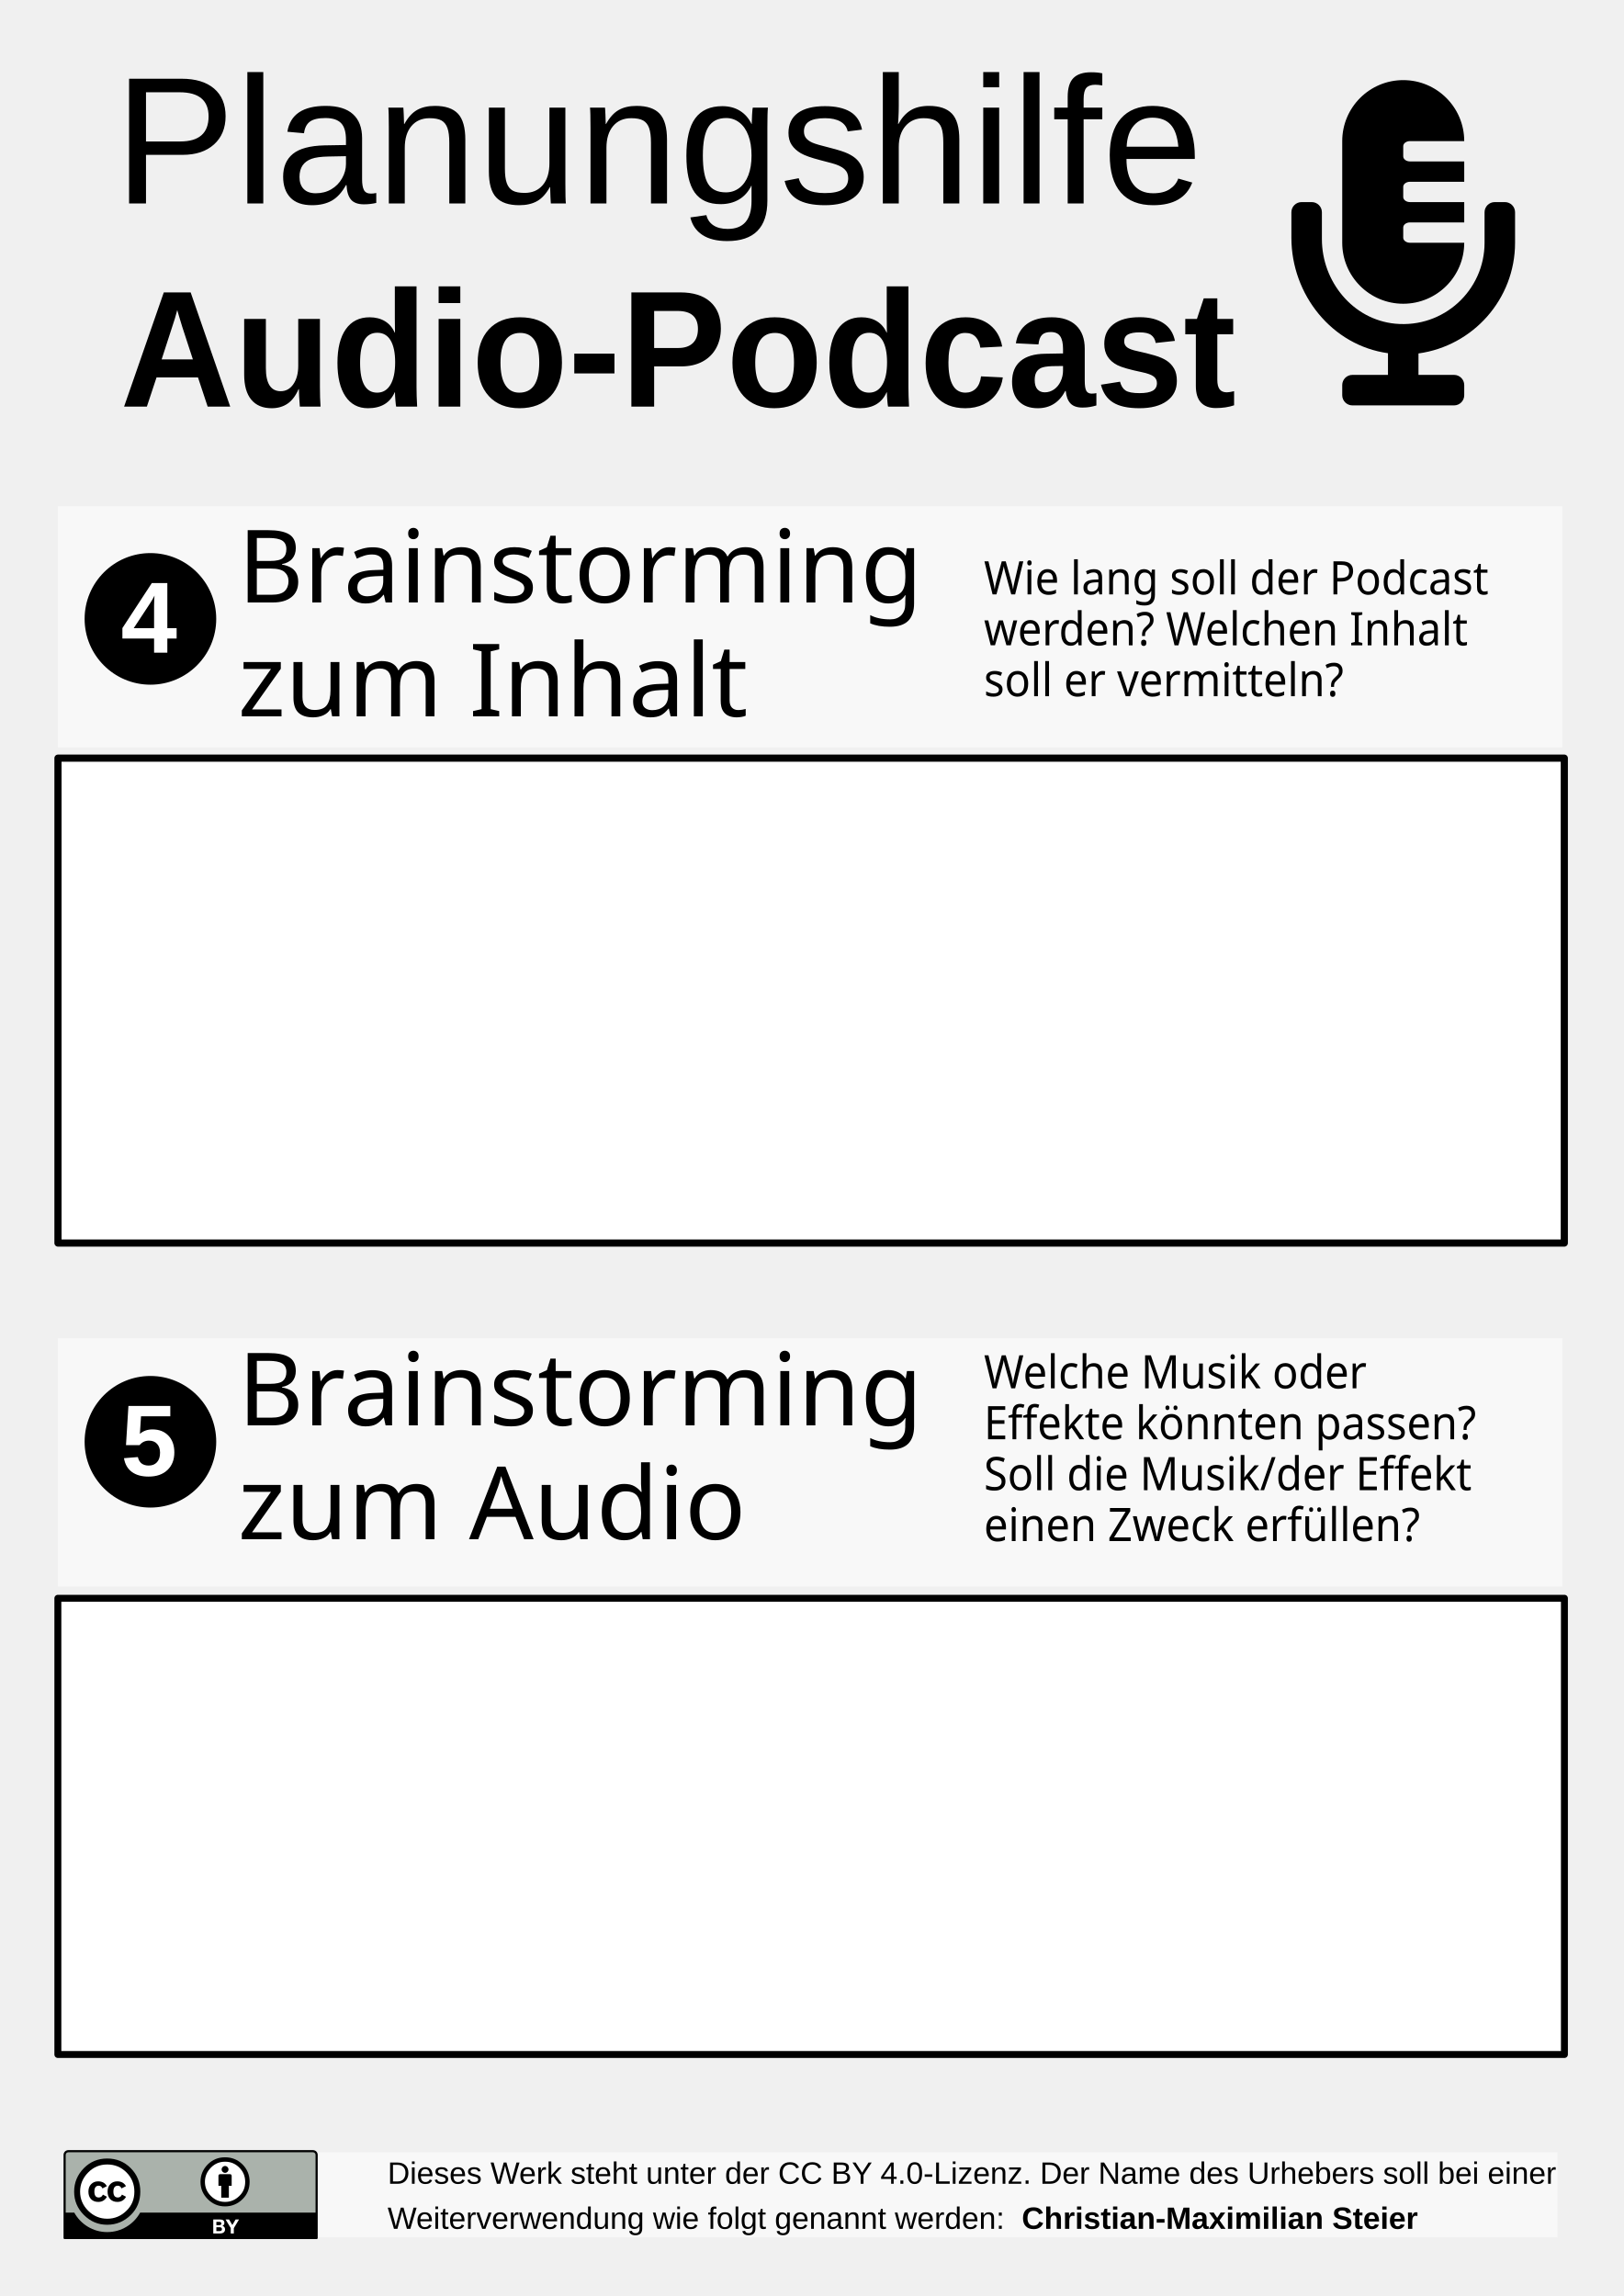
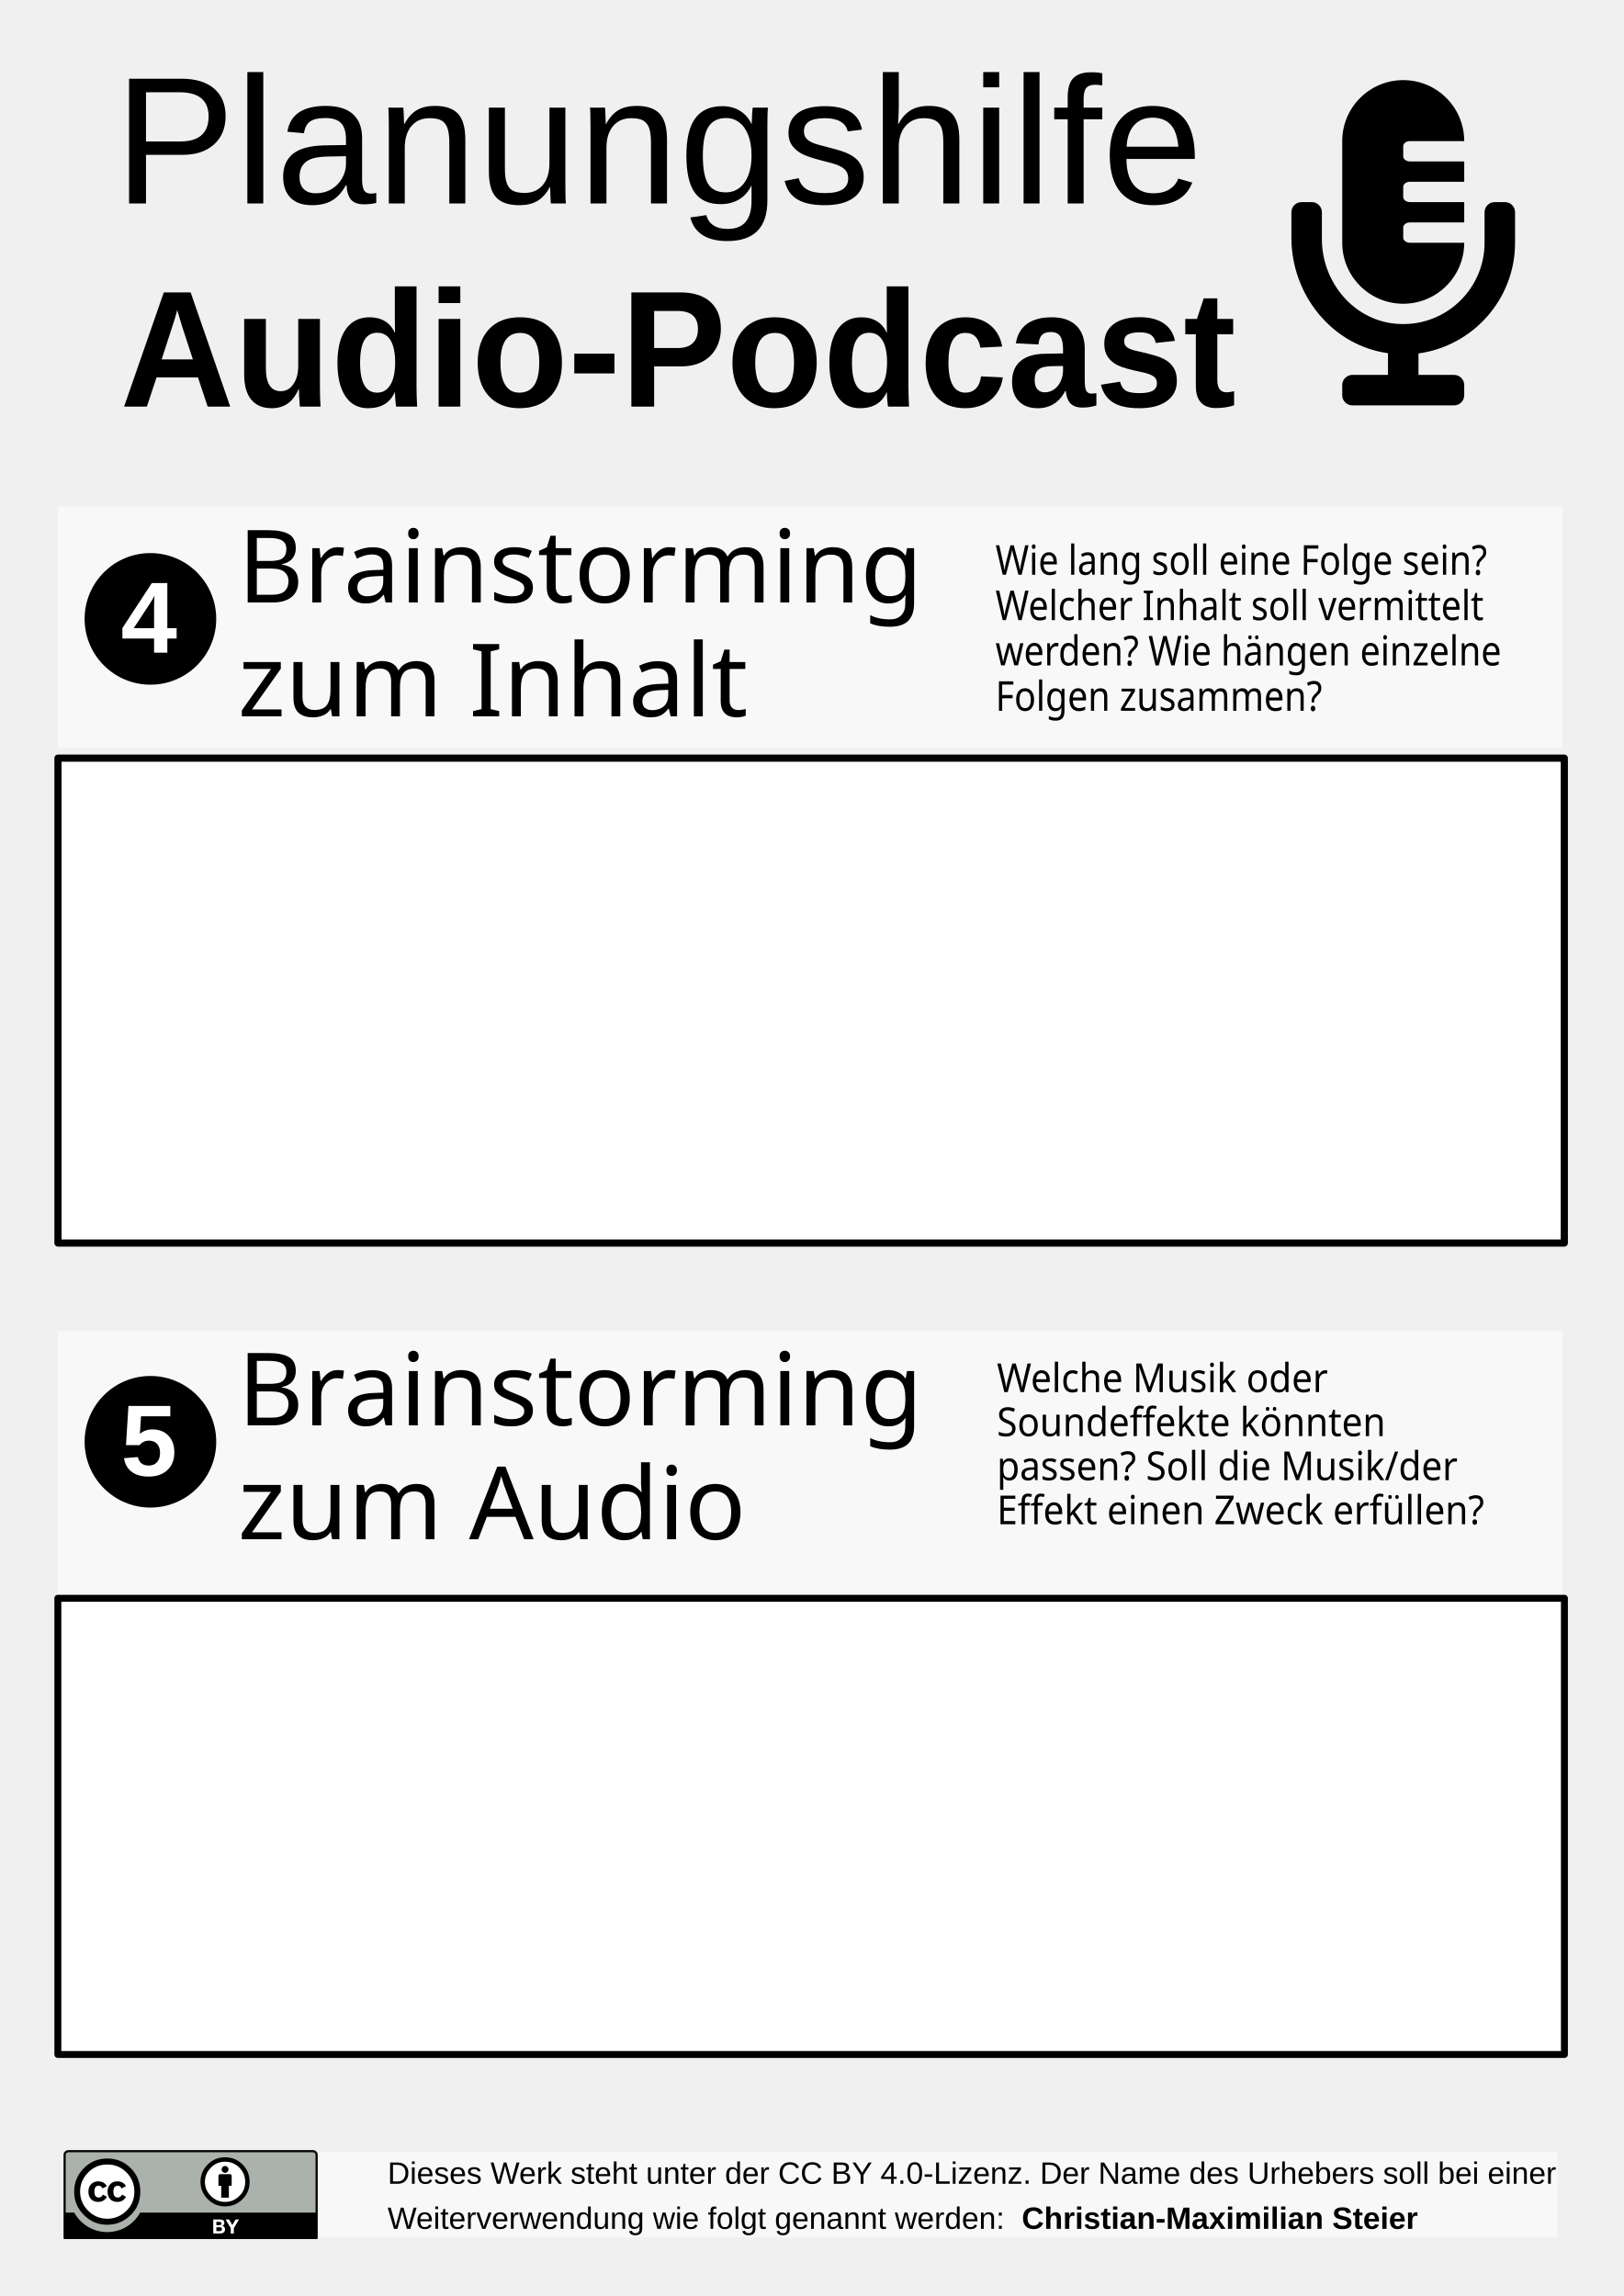
<svg xmlns="http://www.w3.org/2000/svg" viewBox="0 0 1122.52 1587.402" width="297mm" height="420mm" version="1.1" id="svg1216">
  <path id="path856-0-71-64-4-4-3" class="shp4" d="M 44.338,1487.976 H 1076.596 v 58.886 H 44.338 Z" style="opacity:0.502;fill:#ffffff;stroke-width:0.371" />
  <g transform="matrix(1.454983,0,0,1.454832,-216.2306,1486.543)" id="g260">
    <path id="path3817_1_" nodetypes="ccccccc" d="m 181.966,0.511 114.064,0.203 c 1.594,0 3.018,-0.236 3.018,3.181 l -0.14,37.567 H 179.087 V 3.754 c 0,-1.685 0.163,-3.244 2.878,-3.244 z" style="fill:#aab2ab" />
    <path d="m 297.296,0 h -116.229 c -1.247,0 -2.261,1.014 -2.261,2.261 v 39.497 c 0,0.282 0.229,0.51 0.511,0.51 h 119.73 c 0.282,0 0.511,-0.229 0.511,-0.51 V 2.261 C 299.558,1.014 298.543,0 297.296,0 Z M 181.067,1.021 h 116.229 c 0.684,0 1.24,0.556 1.24,1.239 0,0 0,15.948 0,27.45 h -83.344 c -3.045,5.506 -8.911,9.244 -15.644,9.244 -6.735,0 -12.6,-3.735 -15.644,-9.244 h -4.078 c 0,-11.501 0,-27.45 0,-27.45 1e-5,-0.684 0.556,-1.239 1.24,-1.239 z" id="path263" />
    <g enable-background="new    " id="g265">
      <path d="m 253.078,32.956 c 0.317,0 0.607,0.028 0.87,0.084 0.262,0.056 0.485,0.147 0.673,0.275 0.187,0.127 0.332,0.297 0.435,0.508 0.103,0.212 0.154,0.473 0.154,0.784 0,0.336 -0.076,0.615 -0.229,0.839 -0.152,0.225 -0.379,0.407 -0.678,0.551 0.412,0.118 0.72,0.325 0.923,0.621 0.203,0.296 0.305,0.652 0.305,1.069 0,0.336 -0.065,0.627 -0.196,0.873 -0.131,0.245 -0.308,0.446 -0.528,0.602 -0.222,0.156 -0.475,0.271 -0.758,0.346 -0.284,0.075 -0.575,0.112 -0.875,0.112 H 249.936 v -6.664 h 3.142 z m -0.188,2.695 c 0.262,0 0.477,-0.062 0.646,-0.187 0.168,-0.124 0.252,-0.325 0.252,-0.604 0,-0.155 -0.028,-0.283 -0.084,-0.382 -0.057,-0.1 -0.131,-0.177 -0.225,-0.233 -0.094,-0.056 -0.201,-0.095 -0.322,-0.116 -0.121,-0.021 -0.248,-0.032 -0.378,-0.032 h -1.374 v 1.555 z m 0.086,2.828 c 0.144,0 0.28,-0.014 0.411,-0.042 0.131,-0.028 0.246,-0.075 0.347,-0.14 0.1,-0.065 0.179,-0.154 0.238,-0.267 0.06,-0.111 0.089,-0.255 0.089,-0.429 0,-0.342 -0.097,-0.586 -0.29,-0.732 -0.193,-0.146 -0.449,-0.219 -0.767,-0.219 h -1.6 v 1.828 z" id="path267" style="fill:#ffffff" />
      <path d="m 255.789,32.956 h 1.644 l 1.561,2.632 1.551,-2.632 h 1.634 l -2.474,4.106 v 2.558 h -1.469 v -2.595 z" id="path269" style="fill:#ffffff" />
    </g>
    <g id="g5908_1_" transform="matrix(0.872921,0,0,0.872921,50.12536,143.2144)">
      <path id="path5906_1_" cx="296.354" ry="22.94" cy="264.358" type="arc" rx="22.94" d="m 186.901,-141.46 c 0.006,8.681 -7.028,15.722 -15.708,15.727 -8.68,0.006 -15.722,-7.027 -15.727,-15.708 0,-0.006 0,-0.012 0,-0.019 -0.005,-8.681 7.028,-15.722 15.708,-15.727 8.681,-0.006 15.722,7.027 15.727,15.708 0,0.006 0,0.012 0,0.018 z" style="fill:#ffffff" />
      <g id="g5706_1_" transform="translate(-289.6157,99.0653)">
        <path id="path5708_1_" d="m 473.576,-253.328 c 3.485,3.485 5.228,7.754 5.228,12.802 0,5.049 -1.713,9.272 -5.138,12.668 -3.635,3.577 -7.932,5.364 -12.889,5.364 -4.898,0 -9.12,-1.773 -12.665,-5.32 -3.546,-3.546 -5.318,-7.783 -5.318,-12.713 0,-4.929 1.773,-9.196 5.318,-12.802 3.455,-3.487 7.677,-5.229 12.665,-5.229 5.048,-10e-6 9.314,1.743 12.799,5.229 z m -23.118,2.345 c -2.947,2.976 -4.42,6.463 -4.42,10.462 0,3.998 1.458,7.455 4.374,10.371 2.917,2.917 6.388,4.374 10.417,4.374 4.029,0 7.53,-1.472 10.507,-4.418 2.826,-2.736 4.239,-6.177 4.239,-10.326 0,-4.118 -1.436,-7.613 -4.308,-10.485 -2.871,-2.871 -6.35,-4.307 -10.438,-4.307 -4.088,1e-5 -7.546,1.443 -10.372,4.329 z m 7.754,8.703 c -0.45,-0.982 -1.124,-1.473 -2.023,-1.473 -1.589,0 -2.383,1.07 -2.383,3.209 0,2.14 0.794,3.208 2.383,3.208 1.049,0 1.799,-0.521 2.249,-1.565 l 2.203,1.173 c -1.05,1.865 -2.625,2.798 -4.725,2.798 -1.62,0 -2.918,-0.497 -3.892,-1.489 -0.976,-0.993 -1.463,-2.363 -1.463,-4.109 0,-1.715 0.502,-3.077 1.507,-4.085 1.005,-1.009 2.257,-1.513 3.758,-1.513 2.22,0 3.81,0.875 4.771,2.623 z m 10.363,0 c -0.451,-0.982 -1.111,-1.473 -1.982,-1.473 -1.621,0 -2.432,1.07 -2.432,3.209 0,2.14 0.811,3.208 2.432,3.208 1.051,0 1.787,-0.521 2.207,-1.565 l 2.252,1.173 c -1.048,1.865 -2.621,2.798 -4.718,2.798 -1.618,0 -2.913,-0.497 -3.886,-1.489 -0.972,-0.993 -1.459,-2.363 -1.459,-4.109 0,-1.715 0.494,-3.077 1.483,-4.085 0.988,-1.009 2.245,-1.513 3.773,-1.513 2.216,0 3.804,0.875 4.761,2.623 z" />
      </g>
    </g>
    <g id="g275">
      <circle cx="255.551" cy="15.313" r="10.807" id="circle277" style="fill:#ffffff" />
      <g id="g279">
        <path d="m 258.678,12.187 c 0,-0.416 -0.338,-0.754 -0.753,-0.754 h -4.773 c -0.415,0 -0.753,0.337 -0.753,0.754 v 4.773 h 1.331 v 5.652 h 3.617 v -5.652 h 1.331 v -4.773 z" id="path281" />
        <circle cx="255.539" cy="9.172" r="1.633" id="circle283" />
      </g>
      <path clip-rule="evenodd" d="m 255.524,3.407 c -3.232,0 -5.969,1.128 -8.208,3.384 -2.298,2.333 -3.446,5.096 -3.446,8.285 0,3.189 1.148,5.932 3.446,8.227 2.298,2.294 5.034,3.442 8.208,3.442 3.213,0 5.998,-1.156 8.354,-3.471 2.22,-2.197 3.33,-4.93 3.33,-8.197 0,-3.268 -1.13,-6.029 -3.388,-8.285 -2.26,-2.256 -5.024,-3.384 -8.296,-3.384 z m 0.029,2.1 c 2.648,0 4.897,0.934 6.747,2.801 1.869,1.847 2.804,4.103 2.804,6.768 0,2.684 -0.915,4.911 -2.745,6.68 -1.929,1.906 -4.196,2.859 -6.806,2.859 -2.61,0 -4.859,-0.943 -6.747,-2.83 -1.89,-1.887 -2.833,-4.123 -2.833,-6.709 0,-2.587 0.954,-4.842 2.862,-6.768 1.83,-1.867 4.069,-2.801 6.718,-2.801 z" id="path285" style="fill-rule:evenodd" />
    </g>
  </g>
  <text xml:space="preserve" style="font-size:21.333px;line-height:1.45;font-family:sans-serif" x="267.922" y="1509.792" id="text1354">
    <tspan x="267.922" y="1509.792" id="tspan1358" style="font-style:normal;font-variant:normal;font-weight:normal;font-stretch:normal;font-size:21.333px;font-family:Arial;-inkscape-font-specification:Arial">Dieses Werk steht unter der CC BY 4.0-Lizenz. Der Name des Urhebers soll bei einer </tspan>
    <tspan x="267.922" y="1540.972" style="font-style:normal;font-variant:normal;font-weight:normal;font-stretch:normal;font-size:21.333px;font-family:Arial;-inkscape-font-specification:Arial" id="tspan1366">Weiterverwendung wie folgt genannt werden:  <tspan style="font-style:normal;font-variant:normal;font-weight:bold;font-stretch:normal;font-family:Arial;-inkscape-font-specification:'Arial Bold'" id="tspan1360">Christian-Maximilian Steier</tspan>
    </tspan>
  </text>
  <defs id="defs837">
    <rect x="-110" y="360" width="1240" height="220" id="rect18305" />
    <style id="style7045">.cls-1{fill:#c60c0f;}.cls-2{fill:#ea5b0c;}.cls-3{fill:#b62584;}</style>
  </defs>
  <style id="style839">
		tspan { white-space:pre }
		.txt0 { font-size: 268px;line-height: 14px;fill: #0b0c0c;font-family: "Font Awesome" } 
		.txt1 { font-size: 90px;line-height: 14px;fill: #ffffff;font-family: "Font Awesome" } 
		.txt2 { font-size: 80px;fill: #000000;font-weight: bold;font-family: "Helvetica Neue" } 
		.txt3 { font-size: 123px;line-height: 152px;fill: #000000;font-weight: bold;font-family: "Helvetica Neue" } 
		.shp4 { opacity: 0.502;fill: #ffffff } 
		.shp5 { fill: none;stroke: #85994b;stroke-linecap:square;stroke-width: 8 } 
		.txt6 { font-size: 100px;fill: #000000;font-weight: bold;font-family: "Helvetica Neue" } 
		.txt7 { font-size: 34px;fill: #000000;font-weight: bold;font-family: "Helvetica Neue" } 
		.txt8 { font-size: 48px;fill: #005ea5;font-weight: bold;font-family: "Helvetica Neue" } 
		.txt9 { font-size: 48px;fill: #0059a5;font-weight: bold;font-family: "Helvetica Neue" } 
		.shp10 { fill: #ffffff } 
		.txt11 { font-size: 200px;line-height: 14px;fill: #28a197;font-family: "Font Awesome" } 
		.shp12 { opacity: 0.467;fill: #ffffff } 
		.txt13 { font-size: 135px;line-height: 14px;fill: #f47738;font-family: "Font Awesome" } 
		.txt14 { font-size: 80px;fill: #b58840;font-weight: bold;font-family: "Helvetica Neue" } 
		.txt15 { font-size: 64px;fill: #28a197;font-weight: bold;font-family: "Helvetica Neue" } 
		.txt16 { font-size: 60px;fill: #f47738;font-weight: bold;font-family: "Helvetica Neue" } 
		.txt17 { font-size: 82px;fill: #333333;font-weight: bold;font-family: "Helvetica Neue" } 
		.txt18 { font-size: 48px;fill: #28a197;font-weight: bold;font-family: "Helvetica Neue" } 
		.shp19 { fill: none;stroke: #28a197;stroke-linecap:square;stroke-width: 4 } 
		.txt20 { font-size: 235px;line-height: 14px;fill: #333333;font-family: "Font Awesome" } 
		.shp21 { fill: #f47738 } 
		.shp22 { fill: #85994b } 
		.shp23 { fill: #28a197 } 
		.shp24 { fill: #b58840 } 
		.shp25 { fill: #ffbf47 } 
		.txt26 { font-size: 124px;fill: #85994b;font-weight: bold;font-family: "Helvetica Neue" } 
		.shp27 { fill: #df3034 } 
		.shp28 { fill: #844789 } 
		.shp29 { fill: #000206 } 
		.shp30 { fill: #131614 } 
		.shp31 { fill: #c53e78 } 
		.shp32 { fill: #e47448 } 
		.shp33 { fill: #768f51 } 
		.shp34 { fill: #aab2ab } 
		.shp35 { fill: #000000 } 
		.txt36 { font-size: 12px;line-height: 18px;fill: #000000;font-family: "Helvetica Neue" } 
	</style>
  <use id="background" href="#img1" transform="translate(43,49)" x="0" y="0" width="100%" height="100%" />
  <text xml:space="preserve" style="font-size:125.333px;line-height:1.45;font-family:sans-serif;stroke-width:0.723" x="78.953" y="140.651" id="text6531">
    <tspan id="tspan6529" x="78.953" y="140.651" style="font-style:normal;font-variant:normal;font-weight:normal;font-stretch:normal;font-size:125.333px;font-family:Arial;-inkscape-font-specification:Arial;stroke-width:0.723">Planungshilfe </tspan>
  </text>
  <text xml:space="preserve" style="font-size:112px;line-height:1.45;font-family:sans-serif;stroke-width:0.706" x="85.089" y="274.39" id="text6531-4" transform="scale(0.976102,1.024483)">
    <tspan id="tspan6529-3" x="85.089" y="274.39" style="font-style:normal;font-variant:normal;font-weight:bold;font-stretch:normal;font-size:112px;font-family:Arial;-inkscape-font-specification:'Arial Bold';stroke-width:0.706">Audio-Podcast</tspan>
  </text>
  <path id="path856-0-71-64-4" class="shp4" d="M 40,350 H 1080 V 516.836 H 40 Z" style="opacity:0.502;fill:#ffffff;stroke-width:0.626" />
  <path d="m 1040.277,139.723 h -7.028 c -3.883,0 -7.028,3.145 -7.028,7.028 v 21.083 c 0,32.855 -28.326,59.218 -61.84,55.95 C 935.173,220.933 913.778,194.675 913.778,165.33 v -18.58 c 0,-3.883 -3.145,-7.028 -7.028,-7.028 h -7.028 c -3.883,0 -7.028,3.145 -7.028,7.028 v 17.64 c 0,39.373 28.098,74.472 66.764,79.804 v 15 h -24.597 c -3.883,0 -7.028,3.145 -7.028,7.028 v 7.028 c 0,3.883 3.145,7.028 7.028,7.028 h 70.278 c 3.883,0 7.028,-3.145 7.028,-7.028 v -7.028 c 0,-3.883 -3.145,-7.028 -7.028,-7.028 h -24.597 v -14.833 c 37.647,-5.166 66.764,-37.48 66.764,-76.528 v -21.083 c 0,-3.883 -3.145,-7.028 -7.028,-7.028 z M 970,210 c 23.288,0 42.167,-18.878 42.167,-42.166 h -37.48 c -2.587,0 -4.687,-1.572 -4.687,-3.514 v -7.028 c 0,-1.941 2.1,-3.514 4.687,-3.514 h 37.48 v -14.055 h -37.48 c -2.587,0 -4.687,-1.572 -4.687,-3.514 v -7.028 c 0,-1.941 2.1,-3.514 4.687,-3.514 h 37.48 v -14.055 h -37.48 c -2.587,0 -4.687,-1.572 -4.687,-3.514 v -7.028 c 0,-1.941 2.1,-3.514 4.687,-3.514 h 37.48 c 0,-23.288 -18.878,-42.166 -42.167,-42.166 -23.288,0 -42.167,18.878 -42.167,42.166 v 70.278 C 927.833,191.122 946.712,210 970,210 Z" id="path17938" style="stroke-width:0.439" />
-   <text xml:space="preserve" id="text18303" style="line-height:1.45;font-family:sans-serif;font-size:192px;white-space:pre;shape-inside:url(#rect18305);" />
+   <text xml:space="preserve" id="text18303" style="line-height:1.45;font-family:sans-serif;font-size:192px;white-space:pre;shape-inside:url(#rect18305)" />
  <circle style="fill:#000000;fill-opacity:1;stroke:#000000;stroke-width:3.499;stroke-linejoin:round" id="path978" cx="103.981" cy="427.884" r="43.74" />
  <text xml:space="preserve" style="font-size:69.984px;line-height:1.45;font-family:sans-serif;stroke-width:0.729" x="83.547" y="451.263" id="text982">
    <tspan id="tspan980" x="83.547" y="451.263" style="font-style:normal;font-variant:normal;font-weight:bold;font-stretch:normal;font-size:69.984px;font-family:Arial;-inkscape-font-specification:'Arial Bold';fill:#ffffff;fill-opacity:1;stroke-width:0.729">4</tspan>
  </text>
  <text xml:space="preserve" style="font-size:69.984px;line-height:0;font-family:sans-serif;stroke-width:0.729" x="164.437" y="416.525" id="text986">
    <tspan style="font-size:69.984px;line-height:0.8;stroke-width:0.729" id="tspan1419" x="164.437" y="416.525">Brainstorming</tspan>
    <tspan x="164.437" y="495.257" style="font-size:69.984px;line-height:1.45;stroke-width:0.729" id="tspan1395">zum Inhalt</tspan>
  </text>
  <rect style="fill:#ffffff;fill-opacity:1;stroke:#000000;stroke-width:4.95;stroke-linejoin:round;stroke-miterlimit:4;stroke-dasharray:none;stroke-opacity:1" id="rect988" width="1041.277" height="335.255" x="40.074" y="524.165" />
-   <text xml:space="preserve" style="font-size:30.834px;line-height:1.1;font-family:sans-serif;stroke-width:0.964" x="705.86" y="395.974" id="text992" transform="scale(0.9635624,1.037816)">
-     <tspan x="705.86" y="395.974" style="font-size:30.834px;stroke-width:0.964" id="tspan1073">Wie lang soll der Podcast </tspan>
-     <tspan x="705.86" y="429.891" style="font-size:30.834px;stroke-width:0.964" id="tspan1430">werden? Welchen Inhalt </tspan>
-     <tspan x="705.86" y="463.808" style="font-size:30.834px;stroke-width:0.964" id="tspan1432">soll er vermitteln?</tspan>
+   <text xml:space="preserve" style="font-size:26.667px;line-height:1.1;font-family:sans-serif;white-space:pre;inline-size:448.692;stroke-width:1.019" x="726.751" y="366.245" id="text992" transform="matrix(0.9358181,0,0,1.068584,8,6)">
+     <tspan x="726.751" y="366.245" id="tspan124257">Wie lang soll eine Folge sein? 
+ </tspan>
+     <tspan x="726.751" y="395.579" id="tspan124259">Welcher Inhalt soll vermittelt 
+ </tspan>
+     <tspan x="726.751" y="424.912" id="tspan124261">werden? Wie hängen einzelne 
+ </tspan>
+     <tspan x="726.751" y="454.246" id="tspan124263">Folgen zusammen? </tspan>
  </text>
  <text xml:space="preserve" style="font-size:192px;line-height:1.45;font-family:sans-serif" x="-50" y="1130" id="text1371">
    <tspan id="tspan1369" x="-50" y="1130" />
  </text>
-   <path id="path856-0-71-64-4-6" class="shp4" d="M 40,925.155 H 1080 V 1096.923 H 40 Z" style="opacity:0.502;fill:#ffffff;stroke-width:0.636" />
+   <path id="path856-0-71-64-4-6" class="shp4" d="M 40,920 H 1080 V 1131.767 H 40 Z" style="opacity:0.502;fill:#ffffff;stroke-width:0.706" />
  <circle style="fill:#000000;fill-opacity:1;stroke:#000000;stroke-width:3.499;stroke-linejoin:round" id="path978-7" cx="103.981" cy="996.807" r="43.74" />
  <text xml:space="preserve" style="font-size:69.984px;line-height:1.45;font-family:sans-serif;stroke-width:0.729" x="83.547" y="1020.186" id="text982-0">
    <tspan id="tspan980-7" x="83.547" y="1020.186" style="font-style:normal;font-variant:normal;font-weight:bold;font-stretch:normal;font-size:69.984px;font-family:Arial;-inkscape-font-specification:'Arial Bold';fill:#ffffff;fill-opacity:1;stroke-width:0.729">5</tspan>
  </text>
  <text xml:space="preserve" style="font-size:69.984px;line-height:0;font-family:sans-serif;stroke-width:0.729" x="164.437" y="985.448" id="text986-3">
    <tspan style="font-size:69.984px;line-height:0.8;stroke-width:0.729" id="tspan1419-3" x="164.437" y="985.448">Brainstorming</tspan>
    <tspan x="164.437" y="1064.18" style="font-size:69.984px;line-height:1.45;stroke-width:0.729" id="tspan1395-2">zum Audio</tspan>
  </text>
  <rect style="fill:#ffffff;fill-opacity:1;stroke:#000000;stroke-width:4.801;stroke-linejoin:round;stroke-miterlimit:4;stroke-dasharray:none;stroke-opacity:1" id="rect988-1" width="1041.426" height="315.409" x="40" y="1105.013" />
-   <text xml:space="preserve" style="font-size:30.834px;line-height:1.1;font-family:sans-serif;stroke-width:0.964" x="705.86" y="924.895" id="text992-4" transform="scale(0.9635624,1.037816)">
-     <tspan x="705.86" y="924.895" style="font-size:30.834px;stroke-width:0.964" id="tspan1507">Welche Musik oder </tspan>
-     <tspan x="705.86" y="958.812" style="font-size:30.834px;stroke-width:0.964" id="tspan1509">Effekte könnten passen? </tspan>
-     <tspan x="705.86" y="992.73" style="font-size:30.834px;stroke-width:0.964" id="tspan1511">Soll die Musik/der Effekt </tspan>
-     <tspan x="705.86" y="1026.647" style="font-size:30.834px;stroke-width:0.964" id="tspan1579">einen Zweck erfüllen?</tspan>
+   <text xml:space="preserve" style="font-size:26.667px;line-height:1.1;font-family:sans-serif;stroke-width:0.964" x="715.163" y="927.407" id="text992-4" transform="scale(0.9635624,1.037816)">
+     <tspan x="715.163" y="927.407" style="font-size:26.667px;stroke-width:0.964" id="tspan1507">Welche Musik oder </tspan>
+     <tspan x="715.163" y="956.74" style="font-size:26.667px;stroke-width:0.964" id="tspan1509">Soundeffekte könnten </tspan>
+     <tspan x="715.163" y="986.074" style="font-size:26.667px;stroke-width:0.964" id="tspan115741">passen? Soll die Musik/der </tspan>
+     <tspan x="715.163" y="1015.407" style="font-size:26.667px;stroke-width:0.964" id="tspan1579">Effekt einen Zweck erfüllen?</tspan>
  </text>
  <text xml:space="preserve" style="font-size:192px;line-height:1.45;font-family:sans-serif" x="1388.84" y="515.791" id="text1567">
    <tspan id="tspan1565" x="1388.84" y="515.791" />
  </text>
  <text xml:space="preserve" style="font-size:192px;line-height:1.45;font-family:sans-serif" x="566.484" y="1781.649" id="text901">
    <tspan id="tspan899" x="566.484" y="1781.649" />
  </text>
</svg>
